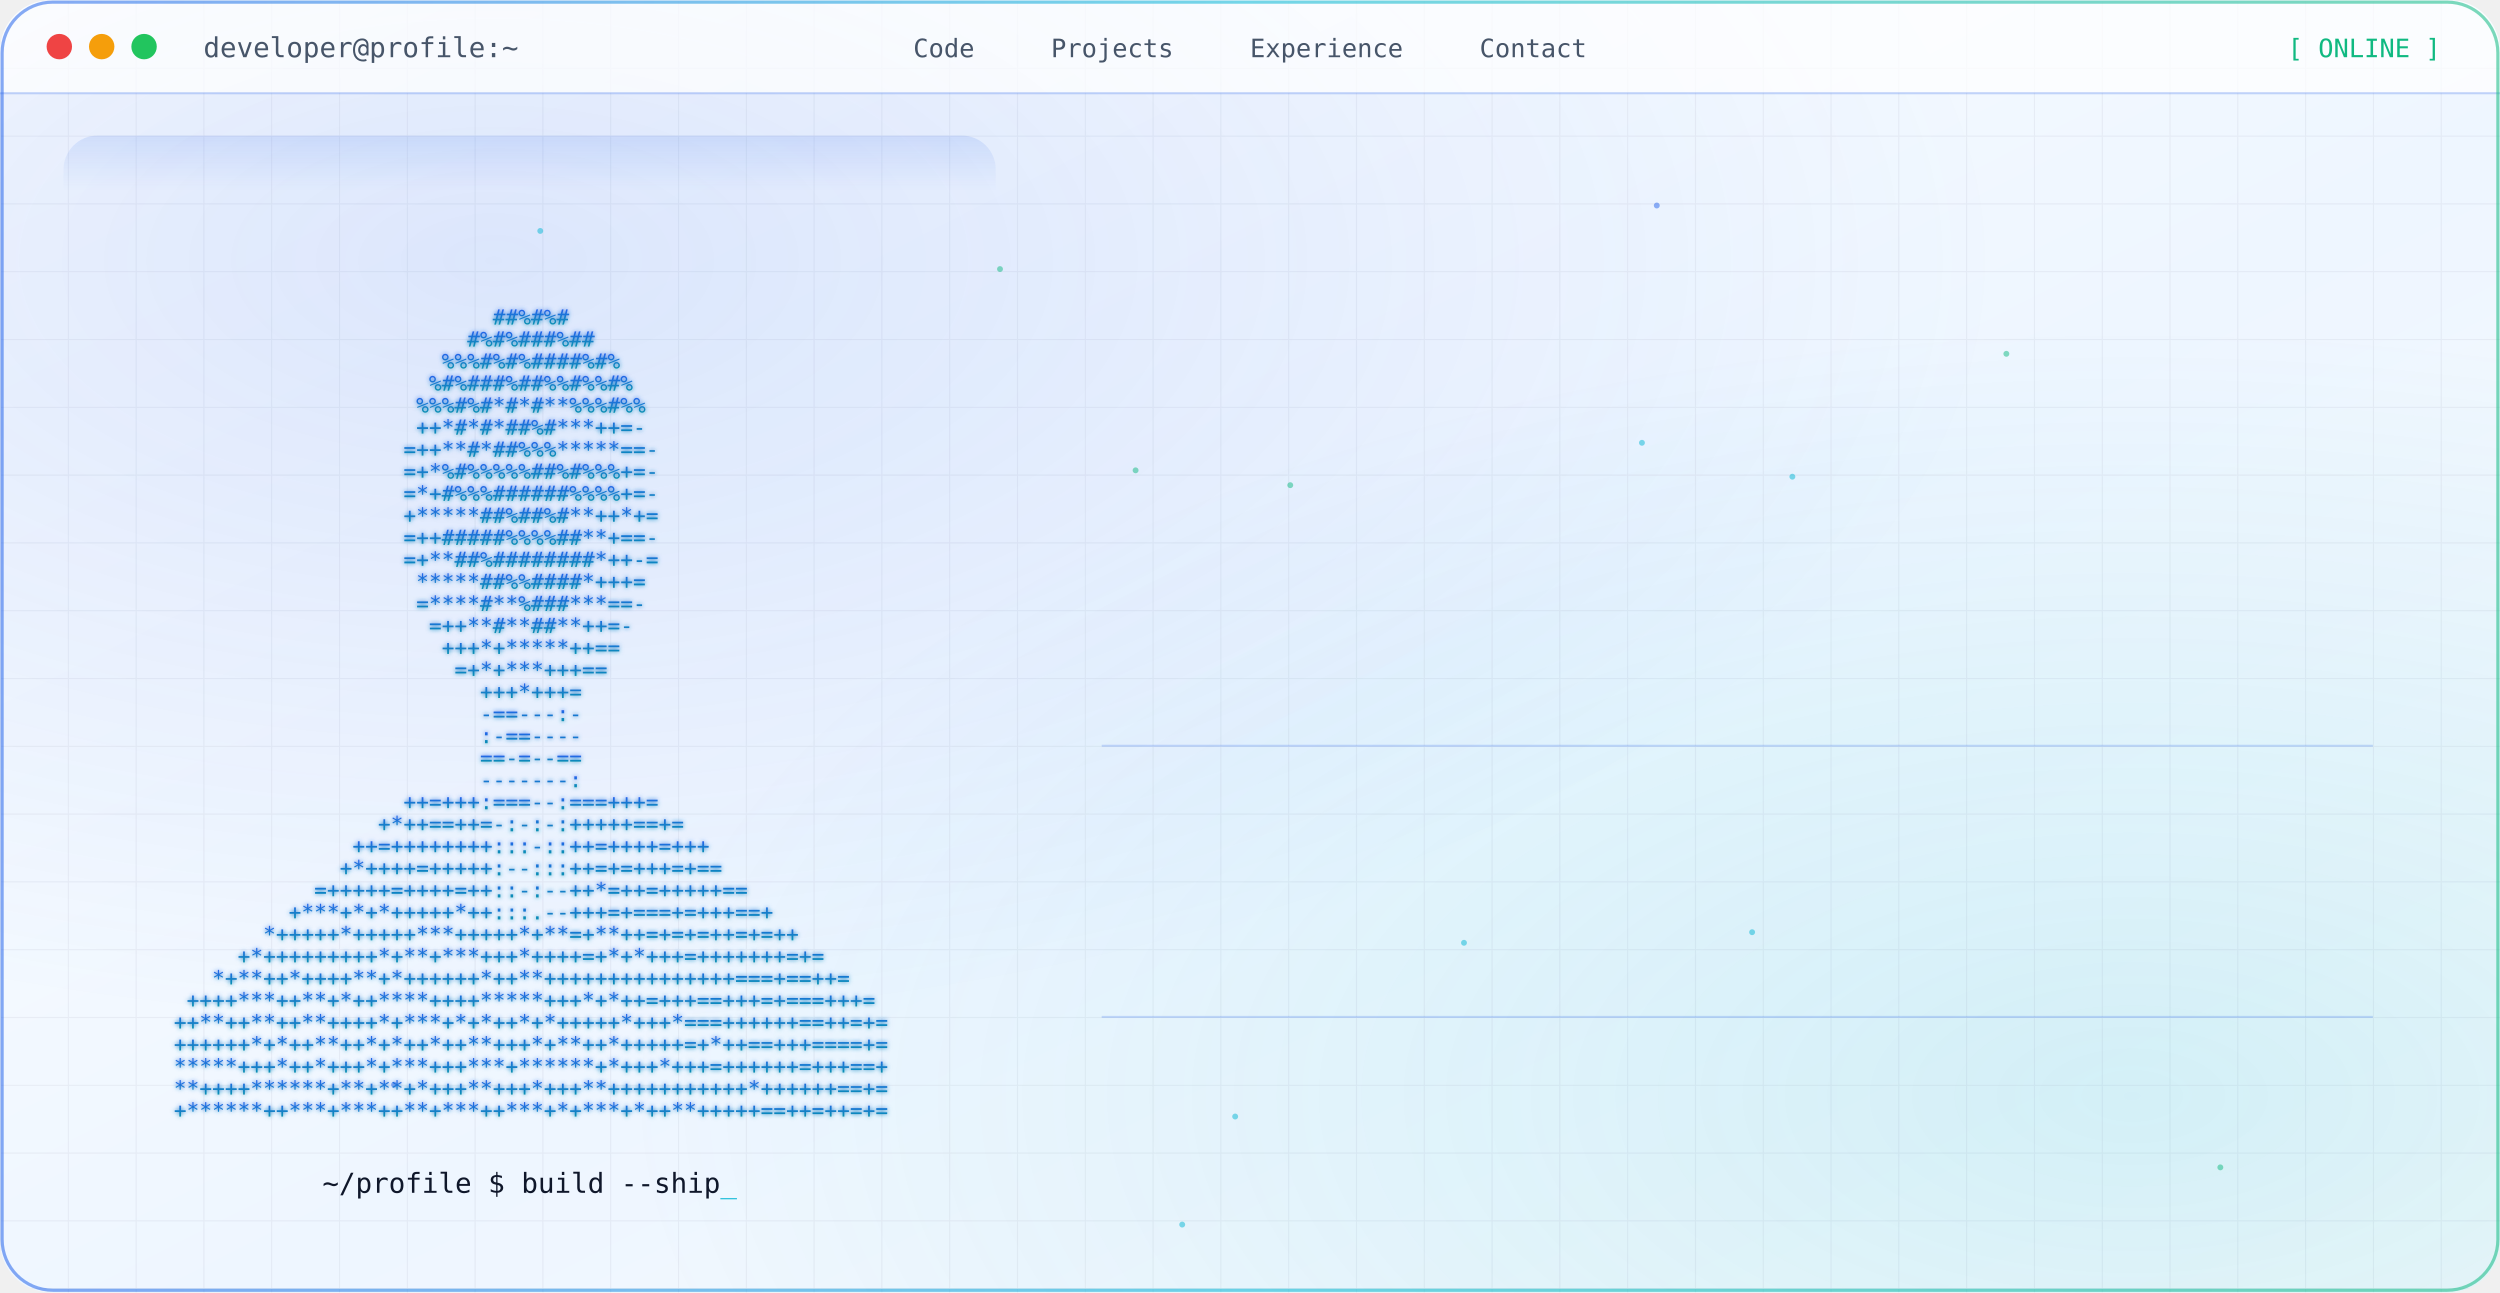
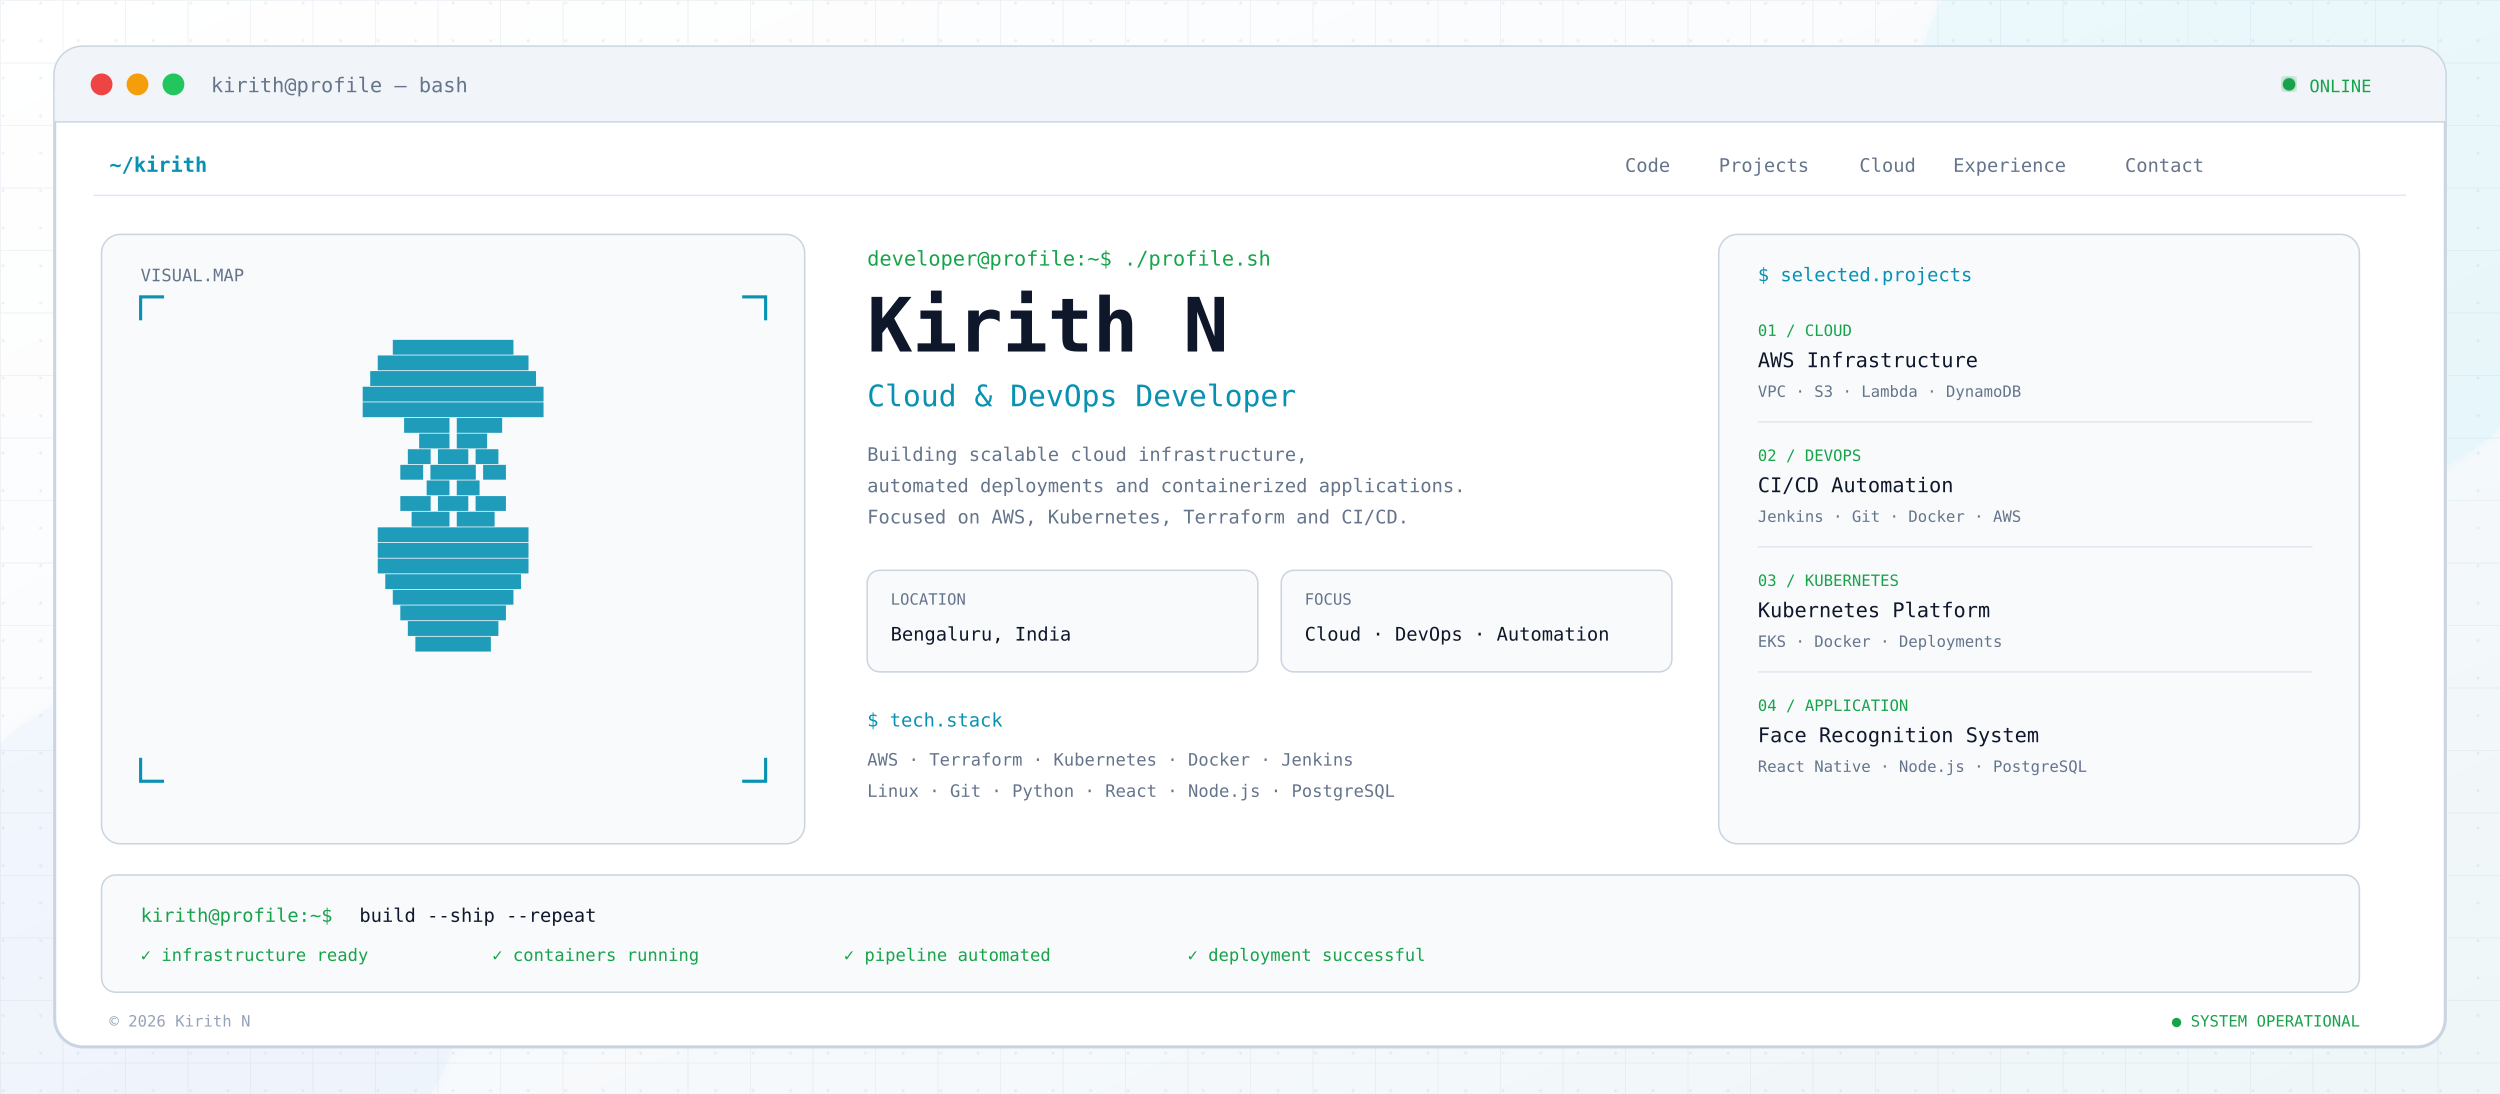
- <svg xmlns="http://www.w3.org/2000/svg" width="1180" height="610" viewBox="0 0 1180 610" role="img" aria-label="Professional developer profile banner. Placeholder identity: Your Name, Your Role. Terminal-style layout with an ASCII portrait, system information, technology stack, selected projects and links.">
-   <style>text{font-family:ui-monospace,SFMono-Regular,Menlo,Monaco,Consolas,monospace}.m{fill:#475569}.t{fill:#0F172A}.c{fill:#06B6D4}</style>
+ <svg xmlns="http://www.w3.org/2000/svg" width="1600" height="700" viewBox="0 0 1600 700">
  <defs>
    <linearGradient id="bg" x1="0" y1="0" x2="1" y2="1">
-       <stop offset="0" stop-color="#FFFFFF" />
-       <stop offset=".55" stop-color="#EEF6FF" />
-       <stop offset="1" stop-color="#F8FAFC" />
+       <stop offset="0%" stop-color="#ffffff" />
+       <stop offset="55%" stop-color="#f8fafc" />
+       <stop offset="100%" stop-color="#eef6f8" />
    </linearGradient>
-     <radialGradient id="r1" cx=".2" cy=".2" r=".6">
-       <stop offset="0" stop-color="#2563EB" stop-opacity=".14" />
-       <stop offset="1" stop-color="#2563EB" stop-opacity="0" />
-       <animate attributeName="cx" values=".2;.35;.2" dur="14s" repeatCount="indefinite" />
-     </radialGradient>
-     <radialGradient id="r2" cx=".85" cy=".85" r=".6">
-       <stop offset="0" stop-color="#06B6D4" stop-opacity=".14" />
-       <stop offset="1" stop-color="#06B6D4" stop-opacity="0" />
-       <animate attributeName="cx" values=".85;.7;.85" dur="16s" repeatCount="indefinite" />
-     </radialGradient>
-     <linearGradient id="bd" x1="0" y1="0" x2="1" y2="0">
-       <stop offset="0" stop-color="#2563EB" />
-       <stop offset=".5" stop-color="#06B6D4" />
-       <stop offset="1" stop-color="#10B981" />
-       <animate attributeName="x1" values="0;.6;0" dur="8s" repeatCount="indefinite" />
-       <animate attributeName="x2" values="1;1.6;1" dur="8s" repeatCount="indefinite" />
-     </linearGradient>
-     <linearGradient id="asc" x1="0" y1="0" x2="0" y2="1">
-       <stop offset="0" stop-color="#2563EB" />
-       <stop offset="1" stop-color="#0891B2" />
-     </linearGradient>
-     <linearGradient id="sc" x1="0" y1="0" x2="0" y2="1">
-       <stop offset="0" stop-color="#2563EB" stop-opacity="0" />
-       <stop offset=".5" stop-color="#2563EB" stop-opacity=".22" />
-       <stop offset="1" stop-color="#2563EB" stop-opacity="0" />
-     </linearGradient>
-     <pattern id="grid" width="32" height="32" patternUnits="userSpaceOnUse">
-       <path d="M32 0H0V32" fill="none" stroke="#334155" stroke-opacity=".06" />
-     </pattern>
-     <filter id="gl" x="-20%" y="-20%" width="140%" height="140%">
-       <feGaussianBlur stdDeviation="1" result="b" />
+     <filter id="glow">
+       <feGaussianBlur stdDeviation="3" result="blur" />
      <feMerge>
-         <feMergeNode in="b" />
+         <feMergeNode in="blur" />
        <feMergeNode in="SourceGraphic" />
      </feMerge>
    </filter>
-     <filter id="sh" x="-5%" y="-5%" width="110%" height="115%">
-       <feDropShadow dx="0" dy="6" stdDeviation="10" flood-color="#0F172A" flood-opacity=".10" />
-     </filter>
-     <clipPath id="frame">
-       <rect width="1180" height="610" rx="24" />
-     </clipPath>
-     <clipPath id="lc">
-       <rect x="30" y="64" width="440" height="516" rx="16" />
-     </clipPath>
-     <clipPath id="role">
-       <rect x="674" y="228" width="0" height="24">
-         <animate attributeName="width" calcMode="discrete" values="0;9;18;27;36;45;54;63;72;81;90;99;108;117;126;135;144;153;162;171;180;189;198;207;216;225;234" dur="2.6s" begin="1.6s" fill="freeze" />
-       </rect>
-     </clipPath>
+     <pattern id="grid" width="40" height="40" patternUnits="userSpaceOnUse">
+       <path d="M 40 0 L 0 0 0 40" fill="none" stroke="#cbd5e1" stroke-width="1" opacity="0.35" />
+     </pattern>
+     <pattern id="dots" width="24" height="24" patternUnits="userSpaceOnUse">
+       <circle cx="2" cy="2" r="1" fill="#94a3b8" opacity="0.15" />
+     </pattern>
  </defs>
-   <g clip-path="url(#frame)">
-     <rect width="1180" height="610" fill="url(#bg)" />
-     <rect width="1180" height="610" fill="url(#grid)" />
-     <rect width="1180" height="610" fill="url(#r1)" />
-     <rect width="1180" height="610" fill="url(#r2)" />
-     <circle cx="609" cy="229" r="1.4" fill="#10B981" opacity=".5">
-       <animate attributeName="cy" values="229;211;229" dur="13s" repeatCount="indefinite" />
-       <animate attributeName="opacity" values=".15;.6;.15" dur="13s" repeatCount="indefinite" />
-     </circle>
-     <circle cx="472" cy="127" r="1.4" fill="#10B981" opacity=".5">
-       <animate attributeName="cy" values="127;109;127" dur="11s" repeatCount="indefinite" />
-       <animate attributeName="opacity" values=".15;.6;.15" dur="11s" repeatCount="indefinite" />
-     </circle>
-     <circle cx="536" cy="222" r="1.4" fill="#10B981" opacity=".5">
-       <animate attributeName="cy" values="222;204;222" dur="11s" repeatCount="indefinite" />
-       <animate attributeName="opacity" values=".15;.6;.15" dur="11s" repeatCount="indefinite" />
-     </circle>
-     <circle cx="583" cy="527" r="1.4" fill="#06B6D4" opacity=".5">
-       <animate attributeName="cy" values="527;509;527" dur="9s" repeatCount="indefinite" />
-       <animate attributeName="opacity" values=".15;.6;.15" dur="9s" repeatCount="indefinite" />
-     </circle>
-     <circle cx="1048" cy="551" r="1.4" fill="#10B981" opacity=".5">
-       <animate attributeName="cy" values="551;533;551" dur="9s" repeatCount="indefinite" />
-       <animate attributeName="opacity" values=".15;.6;.15" dur="9s" repeatCount="indefinite" />
-     </circle>
-     <circle cx="558" cy="578" r="1.4" fill="#06B6D4" opacity=".5">
-       <animate attributeName="cy" values="578;560;578" dur="9s" repeatCount="indefinite" />
-       <animate attributeName="opacity" values=".15;.6;.15" dur="9s" repeatCount="indefinite" />
-     </circle>
-     <circle cx="782" cy="97" r="1.4" fill="#2563EB" opacity=".5">
-       <animate attributeName="cy" values="97;79;97" dur="9s" repeatCount="indefinite" />
-       <animate attributeName="opacity" values=".15;.6;.15" dur="9s" repeatCount="indefinite" />
-     </circle>
-     <circle cx="846" cy="225" r="1.4" fill="#06B6D4" opacity=".5">
-       <animate attributeName="cy" values="225;207;225" dur="13s" repeatCount="indefinite" />
-       <animate attributeName="opacity" values=".15;.6;.15" dur="13s" repeatCount="indefinite" />
-     </circle>
-     <circle cx="691" cy="445" r="1.4" fill="#06B6D4" opacity=".5">
-       <animate attributeName="cy" values="445;427;445" dur="9s" repeatCount="indefinite" />
-       <animate attributeName="opacity" values=".15;.6;.15" dur="9s" repeatCount="indefinite" />
-     </circle>
-     <circle cx="255" cy="109" r="1.4" fill="#06B6D4" opacity=".5">
-       <animate attributeName="cy" values="109;91;109" dur="13s" repeatCount="indefinite" />
-       <animate attributeName="opacity" values=".15;.6;.15" dur="13s" repeatCount="indefinite" />
-     </circle>
-     <circle cx="947" cy="167" r="1.4" fill="#10B981" opacity=".5">
-       <animate attributeName="cy" values="167;149;167" dur="11s" repeatCount="indefinite" />
-       <animate attributeName="opacity" values=".15;.6;.15" dur="11s" repeatCount="indefinite" />
-     </circle>
-     <circle cx="827" cy="440" r="1.4" fill="#06B6D4" opacity=".5">
-       <animate attributeName="cy" values="440;422;440" dur="11s" repeatCount="indefinite" />
-       <animate attributeName="opacity" values=".15;.6;.15" dur="11s" repeatCount="indefinite" />
-     </circle>
-     <circle cx="775" cy="209" r="1.4" fill="#06B6D4" opacity=".5">
-       <animate attributeName="cy" values="209;191;209" dur="11s" repeatCount="indefinite" />
-       <animate attributeName="opacity" values=".15;.6;.15" dur="11s" repeatCount="indefinite" />
-     </circle>
-     <circle cx="186" cy="512" r="1.4" fill="#2563EB" opacity=".5">
-       <animate attributeName="cy" values="512;494;512" dur="9s" repeatCount="indefinite" />
-       <animate attributeName="opacity" values=".15;.6;.15" dur="9s" repeatCount="indefinite" />
-     </circle>
-     <rect width="1180" height="44" fill="#FFFFFF" fill-opacity=".72" />
-     <line x1="0" x2="1180" y1="44" y2="44" stroke="#2563EB" stroke-opacity=".25" />
-     <circle cx="28" cy="22" r="6" fill="#EF4444" />
-     <circle cx="48" cy="22" r="6" fill="#F59E0B" />
-     <circle cx="68" cy="22" r="6" fill="#22C55E" />
-     <text x="96" y="27" font-size="13" class="m">developer@profile:~</text>
-     <text x="590" y="27" font-size="12" text-anchor="middle" class="m" xml:space="preserve">Code     Projects     Experience     Contact</text>
-     <text x="1152" y="27" font-size="12" text-anchor="end" fill="#10B981">[ ONLINE ]</text>
-     <g opacity="0">
-       <animate attributeName="opacity" values="0;1" dur=".6s" begin="0.1s" fill="freeze" />
-       <rect x="30" y="64" width="440" height="516" rx="16" fill="#FFFFFF" fill-opacity=".72" stroke="url(#bd)" stroke-opacity=".28" stroke-width="1.2" filter="url(#sh)" />
-       <text x="250" y="92" font-size="12" text-anchor="middle" letter-spacing="3" class="c">VISUAL.MAP</text>
-       <line x1="60" x2="440" y1="104" y2="104" stroke="#2563EB" stroke-opacity=".2" />
-     </g>
-     <g clip-path="url(#lc)">
-       <g filter="url(#gl)">
-         <animateTransform attributeName="transform" type="translate" values="0 0;0 -3;0 0" dur="7s" repeatCount="indefinite" additive="sum" />
-         <text x="70" y="122.0" font-size="10" fill="url(#asc)" textLength="360" lengthAdjust="spacing" xml:space="preserve">
-           <animate attributeName="opacity" values="0;1" dur=".25s" begin="0.50s" fill="freeze" />
-         </text>
-         <text x="70" y="132.4" font-size="10" fill="url(#asc)" textLength="360" lengthAdjust="spacing" xml:space="preserve">
-           <animate attributeName="opacity" values="0;1" dur=".25s" begin="0.55s" fill="freeze" />
-         </text>
-         <text x="70" y="142.8" font-size="10" fill="url(#asc)" textLength="360" lengthAdjust="spacing" xml:space="preserve">
-           <animate attributeName="opacity" values="0;1" dur=".25s" begin="0.59s" fill="freeze" />
-         </text>
-         <text x="70" y="153.2" font-size="10" fill="url(#asc)" textLength="360" lengthAdjust="spacing" xml:space="preserve">                           ##%#%#                           <animate attributeName="opacity" values="0;1" dur=".25s" begin="0.64s" fill="freeze" />
-         </text>
-         <text x="70" y="163.6" font-size="10" fill="url(#asc)" textLength="360" lengthAdjust="spacing" xml:space="preserve">                         #%#%###%##                         <animate attributeName="opacity" values="0;1" dur=".25s" begin="0.68s" fill="freeze" />
-         </text>
-         <text x="70" y="174.0" font-size="10" fill="url(#asc)" textLength="360" lengthAdjust="spacing" xml:space="preserve">                       %%%#%#%####%#%                       <animate attributeName="opacity" values="0;1" dur=".25s" begin="0.72s" fill="freeze" />
-         </text>
-         <text x="70" y="184.4" font-size="10" fill="url(#asc)" textLength="360" lengthAdjust="spacing" xml:space="preserve">                      %#%###%##%%#%%#%                      <animate attributeName="opacity" values="0;1" dur=".25s" begin="0.77s" fill="freeze" />
-         </text>
-         <text x="70" y="194.8" font-size="10" fill="url(#asc)" textLength="360" lengthAdjust="spacing" xml:space="preserve">                     %%%#%#*#*#**%%%#%%                     <animate attributeName="opacity" values="0;1" dur=".25s" begin="0.81s" fill="freeze" />
-         </text>
-         <text x="70" y="205.2" font-size="10" fill="url(#asc)" textLength="360" lengthAdjust="spacing" xml:space="preserve">                     ++*#*#*##%#***++=-                     <animate attributeName="opacity" values="0;1" dur=".25s" begin="0.86s" fill="freeze" />
-         </text>
-         <text x="70" y="215.6" font-size="10" fill="url(#asc)" textLength="360" lengthAdjust="spacing" xml:space="preserve">                    =++**#*##%%%*****==-                    <animate attributeName="opacity" values="0;1" dur=".25s" begin="0.91s" fill="freeze" />
-         </text>
-         <text x="70" y="226.0" font-size="10" fill="url(#asc)" textLength="360" lengthAdjust="spacing" xml:space="preserve">                    =+*%#%%%%%##%#%%%+=-                    <animate attributeName="opacity" values="0;1" dur=".25s" begin="0.95s" fill="freeze" />
-         </text>
-         <text x="70" y="236.4" font-size="10" fill="url(#asc)" textLength="360" lengthAdjust="spacing" xml:space="preserve">                    =*+#%%%######%%%%+=-                    <animate attributeName="opacity" values="0;1" dur=".25s" begin="0.99s" fill="freeze" />
-         </text>
-         <text x="70" y="246.8" font-size="10" fill="url(#asc)" textLength="360" lengthAdjust="spacing" xml:space="preserve">                    +*****##%##%#**++*+=                    <animate attributeName="opacity" values="0;1" dur=".25s" begin="1.04s" fill="freeze" />
-         </text>
-         <text x="70" y="257.2" font-size="10" fill="url(#asc)" textLength="360" lengthAdjust="spacing" xml:space="preserve">                    =++#####%%%%##**+==-                    <animate attributeName="opacity" values="0;1" dur=".25s" begin="1.08s" fill="freeze" />
-         </text>
-         <text x="70" y="267.6" font-size="10" fill="url(#asc)" textLength="360" lengthAdjust="spacing" xml:space="preserve">                    =+**##%########*++-=                    <animate attributeName="opacity" values="0;1" dur=".25s" begin="1.13s" fill="freeze" />
-         </text>
-         <text x="70" y="278.0" font-size="10" fill="url(#asc)" textLength="360" lengthAdjust="spacing" xml:space="preserve">                     *****##%%####*+++=                     <animate attributeName="opacity" values="0;1" dur=".25s" begin="1.17s" fill="freeze" />
-         </text>
-         <text x="70" y="288.4" font-size="10" fill="url(#asc)" textLength="360" lengthAdjust="spacing" xml:space="preserve">                     =****#**%###***==-                     <animate attributeName="opacity" values="0;1" dur=".25s" begin="1.22s" fill="freeze" />
-         </text>
-         <text x="70" y="298.8" font-size="10" fill="url(#asc)" textLength="360" lengthAdjust="spacing" xml:space="preserve">                      =++**#**##**++=-                      <animate attributeName="opacity" values="0;1" dur=".25s" begin="1.27s" fill="freeze" />
-         </text>
-         <text x="70" y="309.2" font-size="10" fill="url(#asc)" textLength="360" lengthAdjust="spacing" xml:space="preserve">                       +++*+*****++==                       <animate attributeName="opacity" values="0;1" dur=".25s" begin="1.31s" fill="freeze" />
-         </text>
-         <text x="70" y="319.6" font-size="10" fill="url(#asc)" textLength="360" lengthAdjust="spacing" xml:space="preserve">                        =+*+***+++==                        <animate attributeName="opacity" values="0;1" dur=".25s" begin="1.35s" fill="freeze" />
-         </text>
-         <text x="70" y="330.0" font-size="10" fill="url(#asc)" textLength="360" lengthAdjust="spacing" xml:space="preserve">                          +++*+++=                          <animate attributeName="opacity" values="0;1" dur=".25s" begin="1.40s" fill="freeze" />
-         </text>
-         <text x="70" y="340.4" font-size="10" fill="url(#asc)" textLength="360" lengthAdjust="spacing" xml:space="preserve">                          -==---:-                          <animate attributeName="opacity" values="0;1" dur=".25s" begin="1.44s" fill="freeze" />
-         </text>
-         <text x="70" y="350.8" font-size="10" fill="url(#asc)" textLength="360" lengthAdjust="spacing" xml:space="preserve">                          :-==----                          <animate attributeName="opacity" values="0;1" dur=".25s" begin="1.49s" fill="freeze" />
-         </text>
-         <text x="70" y="361.2" font-size="10" fill="url(#asc)" textLength="360" lengthAdjust="spacing" xml:space="preserve">                          ==-=--==                          <animate attributeName="opacity" values="0;1" dur=".25s" begin="1.53s" fill="freeze" />
-         </text>
-         <text x="70" y="371.6" font-size="10" fill="url(#asc)" textLength="360" lengthAdjust="spacing" xml:space="preserve">                          -------:                          <animate attributeName="opacity" values="0;1" dur=".25s" begin="1.58s" fill="freeze" />
-         </text>
-         <text x="70" y="382.0" font-size="10" fill="url(#asc)" textLength="360" lengthAdjust="spacing" xml:space="preserve">                    ++=+++:===--:===+++=                    <animate attributeName="opacity" values="0;1" dur=".25s" begin="1.62s" fill="freeze" />
-         </text>
-         <text x="70" y="392.4" font-size="10" fill="url(#asc)" textLength="360" lengthAdjust="spacing" xml:space="preserve">                  +*++==++=-:-:-:+++++==+=                  <animate attributeName="opacity" values="0;1" dur=".25s" begin="1.67s" fill="freeze" />
-         </text>
-         <text x="70" y="402.8" font-size="10" fill="url(#asc)" textLength="360" lengthAdjust="spacing" xml:space="preserve">                ++=++++++++:::-::++=++++=+++                <animate attributeName="opacity" values="0;1" dur=".25s" begin="1.71s" fill="freeze" />
-         </text>
-         <text x="70" y="413.2" font-size="10" fill="url(#asc)" textLength="360" lengthAdjust="spacing" xml:space="preserve">               +*++++=+++++:--:::++=+=+++=+==               <animate attributeName="opacity" values="0;1" dur=".25s" begin="1.76s" fill="freeze" />
-         </text>
-         <text x="70" y="423.6" font-size="10" fill="url(#asc)" textLength="360" lengthAdjust="spacing" xml:space="preserve">             =+++++=++++=++::-:--++*=++=+++++==             <animate attributeName="opacity" values="0;1" dur=".25s" begin="1.80s" fill="freeze" />
-         </text>
-         <text x="70" y="434.0" font-size="10" fill="url(#asc)" textLength="360" lengthAdjust="spacing" xml:space="preserve">           +***+*+*+++++*++:::.--+++=+===+=+++==+           <animate attributeName="opacity" values="0;1" dur=".25s" begin="1.85s" fill="freeze" />
-         </text>
-         <text x="70" y="444.4" font-size="10" fill="url(#asc)" textLength="360" lengthAdjust="spacing" xml:space="preserve">         *+++++*+++++***+++++*+**=+**++=+=+=++=+=++         <animate attributeName="opacity" values="0;1" dur=".25s" begin="1.90s" fill="freeze" />
-         </text>
-         <text x="70" y="454.8" font-size="10" fill="url(#asc)" textLength="360" lengthAdjust="spacing" xml:space="preserve">       +*+++++++++*+**+***+++*++++=+*+*+++=+++++++=+=       <animate attributeName="opacity" values="0;1" dur=".25s" begin="1.94s" fill="freeze" />
-         </text>
-         <text x="70" y="465.2" font-size="10" fill="url(#asc)" textLength="360" lengthAdjust="spacing" xml:space="preserve">     *+**++*++++**+*++++++*++**+++++++++++++++===+==++=     <animate attributeName="opacity" values="0;1" dur=".25s" begin="1.98s" fill="freeze" />
-         </text>
-         <text x="70" y="475.6" font-size="10" fill="url(#asc)" textLength="360" lengthAdjust="spacing" xml:space="preserve">   ++++***++**+*++****++++*****+++*+*++=+++==+++=+===+++=   <animate attributeName="opacity" values="0;1" dur=".25s" begin="2.03s" fill="freeze" />
-         </text>
-         <text x="70" y="486.0" font-size="10" fill="url(#asc)" textLength="360" lengthAdjust="spacing" xml:space="preserve">  ++**++**++**++++*+***+*+*++*+*+++++*+++*===++++++==++=+=  <animate attributeName="opacity" values="0;1" dur=".25s" begin="2.08s" fill="freeze" />
-         </text>
-         <text x="70" y="496.4" font-size="10" fill="url(#asc)" textLength="360" lengthAdjust="spacing" xml:space="preserve">  ++++++*+*++**++*+*++*++**+++*+**++*+++++=+*++==+++====+=  <animate attributeName="opacity" values="0;1" dur=".25s" begin="2.12s" fill="freeze" />
-         </text>
-         <text x="70" y="506.8" font-size="10" fill="url(#asc)" textLength="360" lengthAdjust="spacing" xml:space="preserve">  *****+++*++*+++*+***+++***+******+*+++*+++=++++++=+++==+  <animate attributeName="opacity" values="0;1" dur=".25s" begin="2.17s" fill="freeze" />
-         </text>
-         <text x="70" y="517.2" font-size="10" fill="url(#asc)" textLength="360" lengthAdjust="spacing" xml:space="preserve">  **++++******+**+**+*+++**+++*+++**+++++++++++*++++++==+=  <animate attributeName="opacity" values="0;1" dur=".25s" begin="2.21s" fill="freeze" />
-         </text>
-         <text x="70" y="527.6" font-size="10" fill="url(#asc)" textLength="360" lengthAdjust="spacing" xml:space="preserve">  +******++***+***++**+***++***+*+***+*++**+++++==++=++=+=  <animate attributeName="opacity" values="0;1" dur=".25s" begin="2.25s" fill="freeze" />
-         </text>
-       </g>
-       <rect x="30" y="0" width="440" height="90" fill="url(#sc)">
-         <animate attributeName="y" values="70;520;70" dur="6s" repeatCount="indefinite" />
-       </rect>
-     </g>
-     <text x="250" y="563" font-size="13" text-anchor="middle" class="t">~/profile $ build --ship<tspan fill="#06B6D4"> _<animate attributeName="opacity" values="1;0;1" dur="1s" repeatCount="indefinite" />
-       </tspan>
-     </text>
-     <g opacity="0">
-       <animate attributeName="opacity" values="0;1" dur=".6s" begin="0.3s" fill="freeze" />
-       <rect x="490" y="64" width="660" height="516" rx="16" fill="#FFFFFF" fill-opacity=".72" stroke="url(#bd)" stroke-opacity=".28" stroke-width="1.2" filter="url(#sh)" />
-       <text x="820" y="92" font-size="12" text-anchor="middle" letter-spacing="3" class="c">SYSTEM.INFO</text>
-       <text x="520" y="126" font-size="13" class="m">developer@profile:~$ <tspan class="t">./profile.sh</tspan>
-       </text>
-       <line x1="520" x2="1120" y1="140" y2="140" stroke="#2563EB" stroke-opacity=".2" />
-     </g>
-     <g opacity="0">
-       <animate attributeName="opacity" values="0;1" dur=".5s" begin="1.0s" fill="freeze" />
-       <text x="650" y="190" font-size="13" text-anchor="end" letter-spacing="1" class="c">NAME</text>
-       <text x="674" y="190" font-size="26" font-weight="700" class="t">Your Name</text>
-     </g>
-     <g opacity="0">
-       <animate attributeName="opacity" values="0;1" dur=".5s" begin="1.25s" fill="freeze" />
-       <text x="650" y="230" font-size="13" text-anchor="end" letter-spacing="1" class="c">ROLE</text>
-       <text x="674" y="230" font-size="15" class="t" textLength="234" lengthAdjust="spacing" clip-path="url(#role)" fill="#2563EB" style="fill:#2563EB">Your Role · Your Specialty</text>
-       <rect x="674" y="216" width="8" height="18" fill="#06B6D4">
-         <animate attributeName="x" calcMode="discrete" values="674;683;692;701;710;719;728;737;746;755;764;773;782;791;800;809;818;827;836;845;854;863;872;881;890;899;908" dur="2.6s" begin="1.6s" fill="freeze" />
-         <animate attributeName="opacity" values="1;0;1" dur="1s" repeatCount="indefinite" />
-       </rect>
-     </g>
-     <g opacity="0">
-       <animate attributeName="opacity" values="0;1" dur=".5s" begin="1.5s" fill="freeze" />
-       <text x="650" y="264" font-size="13" text-anchor="end" letter-spacing="1" class="c">LOCATION</text>
-       <text x="674" y="264" font-size="15" font-weight="400" class="t">City, Country</text>
-     </g>
-     <g opacity="0">
-       <animate attributeName="opacity" values="0;1" dur=".5s" begin="1.75s" fill="freeze" />
-       <text x="650" y="298" font-size="13" text-anchor="end" letter-spacing="1" class="c">FOCUS</text>
-       <text x="674" y="298" font-size="15" font-weight="400" class="t">Your core focus areas</text>
-     </g>
-     <g opacity="0">
-       <animate attributeName="opacity" values="0;1" dur=".5s" begin="2.0s" fill="freeze" />
-       <text x="650" y="332" font-size="13" text-anchor="end" letter-spacing="1" class="c">BUILDING</text>
-       <text x="674" y="332" font-size="15" font-weight="400" class="t">What you are building now</text>
-     </g>
-     <line x1="520" x2="1120" y1="352" y2="352" stroke="#2563EB" stroke-opacity=".2" />
-     <g opacity="0">
-       <animate attributeName="opacity" values="0;1" dur=".6s" begin="2.4s" fill="freeze" />
-       <text x="820" y="378" font-size="12" text-anchor="middle" letter-spacing="3" class="m">STACK</text>
-       <g>
-         <animateTransform attributeName="transform" type="translate" values="0 0;0 -2;0 0" dur="5s" repeatCount="indefinite" />
-         <rect x="522" y="392" width="140" height="30" rx="15" fill="#FFFFFF" fill-opacity=".85" stroke="#2563EB" stroke-opacity=".4" />
-         <circle cx="538" cy="407" r="3.5" fill="#10B981" />
-         <text x="552" y="411.5" font-size="12.5" class="t">Language</text>
-       </g>
-       <g>
-         <animateTransform attributeName="transform" type="translate" values="0 0;0 -2;0 0" dur="6s" repeatCount="indefinite" />
-         <rect x="674" y="392" width="140" height="30" rx="15" fill="#FFFFFF" fill-opacity=".85" stroke="#2563EB" stroke-opacity=".4" />
-         <circle cx="690" cy="407" r="3.5" fill="#10B981" />
-         <text x="704" y="411.5" font-size="12.5" class="t">Framework</text>
-       </g>
-       <g>
-         <animateTransform attributeName="transform" type="translate" values="0 0;0 -2;0 0" dur="7s" repeatCount="indefinite" />
-         <rect x="826" y="392" width="140" height="30" rx="15" fill="#FFFFFF" fill-opacity=".85" stroke="#2563EB" stroke-opacity=".4" />
-         <circle cx="842" cy="407" r="3.5" fill="#10B981" />
-         <text x="856" y="411.5" font-size="12.5" class="t">Database</text>
-       </g>
-       <g>
-         <animateTransform attributeName="transform" type="translate" values="0 0;0 -2;0 0" dur="5s" repeatCount="indefinite" />
-         <rect x="978" y="392" width="140" height="30" rx="15" fill="#FFFFFF" fill-opacity=".85" stroke="#2563EB" stroke-opacity=".4" />
-         <circle cx="994" cy="407" r="3.5" fill="#10B981" />
-         <text x="1008" y="411.5" font-size="12.5" class="t">Cloud</text>
-       </g>
-       <g>
-         <animateTransform attributeName="transform" type="translate" values="0 0;0 -2;0 0" dur="6s" repeatCount="indefinite" />
-         <rect x="522" y="432" width="140" height="30" rx="15" fill="#FFFFFF" fill-opacity=".85" stroke="#2563EB" stroke-opacity=".4" />
-         <circle cx="538" cy="447" r="3.5" fill="#10B981" />
-         <text x="552" y="451.5" font-size="12.5" class="t">Testing</text>
-       </g>
-       <g>
-         <animateTransform attributeName="transform" type="translate" values="0 0;0 -2;0 0" dur="7s" repeatCount="indefinite" />
-         <rect x="674" y="432" width="140" height="30" rx="15" fill="#FFFFFF" fill-opacity=".85" stroke="#2563EB" stroke-opacity=".4" />
-         <circle cx="690" cy="447" r="3.5" fill="#10B981" />
-         <text x="704" y="451.5" font-size="12.5" class="t">CI/CD</text>
-       </g>
-       <g>
-         <animateTransform attributeName="transform" type="translate" values="0 0;0 -2;0 0" dur="5s" repeatCount="indefinite" />
-         <rect x="826" y="432" width="140" height="30" rx="15" fill="#FFFFFF" fill-opacity=".85" stroke="#2563EB" stroke-opacity=".4" />
-         <circle cx="842" cy="447" r="3.5" fill="#10B981" />
-         <text x="856" y="451.5" font-size="12.5" class="t">AI / ML</text>
-       </g>
-       <g>
-         <animateTransform attributeName="transform" type="translate" values="0 0;0 -2;0 0" dur="6s" repeatCount="indefinite" />
-         <rect x="978" y="432" width="140" height="30" rx="15" fill="#FFFFFF" fill-opacity=".85" stroke="#2563EB" stroke-opacity=".4" />
-         <circle cx="994" cy="447" r="3.5" fill="#10B981" />
-         <text x="1008" y="451.5" font-size="12.5" class="t">Tooling</text>
-       </g>
-     </g>
-     <line x1="520" x2="1120" y1="480" y2="480" stroke="#2563EB" stroke-opacity=".2" />
-     <g opacity="0">
-       <animate attributeName="opacity" values="0;1" dur=".6s" begin="2.9s" fill="freeze" />
-       <text x="820" y="504" font-size="12" text-anchor="middle" letter-spacing="3" class="m">PROJECTS</text>
-       <text x="650" y="528" font-size="13.5" text-anchor="end" class="t" font-weight="700">Project One</text>
-       <text x="674" y="528" font-size="13.5" class="m">one-line description</text>
-       <text x="650" y="550" font-size="13.5" text-anchor="end" class="t" font-weight="700">Project Two</text>
-       <text x="674" y="550" font-size="13.5" class="m">one-line description</text>
-     </g>
-     <g opacity="0">
-       <animate attributeName="opacity" values="0;1" dur=".6s" begin="3.3s" fill="freeze" />
-       <text x="820" y="572" font-size="12.5" text-anchor="middle" class="c" xml:space="preserve">GitHub      LinkedIn      Portfolio</text>
-     </g>
-     <rect x="1" y="1" width="1178" height="608" rx="24" fill="none" stroke="url(#bd)" stroke-opacity=".55" stroke-width="1.5" />
+   <rect width="1600" height="700" fill="url(#bg)" />
+   <rect width="1600" height="700" fill="url(#grid)" />
+   <rect width="1600" height="700" fill="url(#dots)" />
+   <circle cx="1450" cy="100" r="230" fill="#22d3ee" opacity="0.07" filter="url(#glow)" />
+   <circle cx="120" cy="610" r="180" fill="#3b82f6" opacity="0.05" filter="url(#glow)" />
+   <rect x="35" y="30" width="1530" height="640" rx="18" fill="#ffffff" stroke="#cbd5e1" stroke-width="2" />
+   <rect x="35" y="30" width="1530" height="48" rx="18" fill="#f1f5f9" />
+   <rect x="35" y="60" width="1530" height="18" fill="#f1f5f9" />
+   <line x1="35" y1="78" x2="1565" y2="78" stroke="#cbd5e1" />
+   <circle cx="65" cy="54" r="7" fill="#ef4444" />
+   <circle cx="88" cy="54" r="7" fill="#f59e0b" />
+   <circle cx="111" cy="54" r="7" fill="#22c55e" />
+   <text x="135" y="59" fill="#64748b" font-family="ui-monospace,SFMono-Regular,Menlo,Monaco,Consolas,monospace" font-size="13">
+ 
+     kirith@profile — bash
+ 
+   </text>
+   <circle cx="1465" cy="54" r="4" fill="#16a34a" filter="url(#glow)" />
+   <text x="1478" y="59" fill="#16a34a" font-family="ui-monospace,SFMono-Regular,Menlo,Monaco,Consolas,monospace" font-size="11">
+ 
+     ONLINE
+ 
+   </text>
+   <text x="70" y="110" fill="#0891b2" font-family="ui-monospace,SFMono-Regular,Menlo,Monaco,Consolas,monospace" font-size="13" font-weight="bold">
+ 
+     ~/kirith
+ 
+   </text>
+   <text x="1040" y="110" fill="#64748b" font-family="ui-monospace,SFMono-Regular,Menlo,Monaco,Consolas,monospace" font-size="12">
+ 
+     Code
+ 
+   </text>
+   <text x="1100" y="110" fill="#64748b" font-family="ui-monospace,SFMono-Regular,Menlo,Monaco,Consolas,monospace" font-size="12">
+ 
+     Projects
+ 
+   </text>
+   <text x="1190" y="110" fill="#64748b" font-family="ui-monospace,SFMono-Regular,Menlo,Monaco,Consolas,monospace" font-size="12">
+ 
+     Cloud
+ 
+   </text>
+   <text x="1250" y="110" fill="#64748b" font-family="ui-monospace,SFMono-Regular,Menlo,Monaco,Consolas,monospace" font-size="12">
+ 
+     Experience
+ 
+   </text>
+   <text x="1360" y="110" fill="#64748b" font-family="ui-monospace,SFMono-Regular,Menlo,Monaco,Consolas,monospace" font-size="12">
+ 
+     Contact
+ 
+   </text>
+   <line x1="60" y1="125" x2="1540" y2="125" stroke="#e2e8f0" />
+   <rect x="65" y="150" width="450" height="390" rx="12" fill="#f8fafc" stroke="#cbd5e1" />
+   <text x="90" y="180" fill="#64748b" font-family="ui-monospace,SFMono-Regular,Menlo,Monaco,Consolas,monospace" font-size="11">
+ 
+     VISUAL.MAP
+ 
+   </text>
+   <g fill="#0891b2" font-family="ui-monospace,SFMono-Regular,Menlo,Monaco,Consolas,monospace" font-size="8" text-anchor="middle" opacity="0.9">
+     <text x="290" y="225">████████████████</text>
+     <text x="290" y="235">████████████████████</text>
+     <text x="290" y="245">██████████████████████</text>
+     <text x="290" y="255">████████████████████████</text>
+     <text x="290" y="265">████████████████████████</text>
+     <text x="290" y="275">██████        ██████</text>
+     <text x="290" y="285">████            ████</text>
+     <text x="290" y="295">███     ████     ███</text>
+     <text x="290" y="305">███    ██████    ███</text>
+     <text x="290" y="315">███              ███</text>
+     <text x="290" y="325">████     ████    ████</text>
+     <text x="290" y="335">█████           █████</text>
+     <text x="290" y="345">████████████████████</text>
+     <text x="290" y="355">████████████████████</text>
+     <text x="290" y="365">████████████████████</text>
+     <text x="290" y="375">  ██████████████████</text>
+     <text x="290" y="385">   ████████████████</text>
+     <text x="290" y="395">    ██████████████</text>
+     <text x="290" y="405">     ████████████</text>
+     <text x="290" y="415">      ██████████</text>
  </g>
+   <path d="M90 205            L90 190            L105 190" fill="none" stroke="#0891b2" stroke-width="2" />
+   <path d="M490 205            L490 190            L475 190" fill="none" stroke="#0891b2" stroke-width="2" />
+   <path d="M90 485            L90 500            L105 500" fill="none" stroke="#0891b2" stroke-width="2" />
+   <path d="M490 485            L490 500            L475 500" fill="none" stroke="#0891b2" stroke-width="2" />
+   <text x="555" y="170" fill="#16a34a" font-family="ui-monospace,SFMono-Regular,Menlo,Monaco,Consolas,monospace" font-size="13">
+ 
+     developer@profile:~$ ./profile.sh
+ 
+   </text>
+   <text x="555" y="225" fill="#0f172a" font-family="ui-monospace,SFMono-Regular,Menlo,Monaco,Consolas,monospace" font-size="48" font-weight="bold">
+ 
+     Kirith N
+ 
+   </text>
+   <text x="555" y="260" fill="#0891b2" font-family="ui-monospace,SFMono-Regular,Menlo,Monaco,Consolas,monospace" font-size="19">
+ 
+     Cloud &amp; DevOps Developer
+ 
+   </text>
+   <text x="555" y="295" fill="#64748b" font-family="ui-monospace,SFMono-Regular,Menlo,Monaco,Consolas,monospace" font-size="12">
+ 
+     Building scalable cloud infrastructure,
+ 
+   </text>
+   <text x="555" y="315" fill="#64748b" font-family="ui-monospace,SFMono-Regular,Menlo,Monaco,Consolas,monospace" font-size="12">
+ 
+     automated deployments and containerized applications.
+ 
+   </text>
+   <text x="555" y="335" fill="#64748b" font-family="ui-monospace,SFMono-Regular,Menlo,Monaco,Consolas,monospace" font-size="12">
+ 
+     Focused on AWS, Kubernetes, Terraform and CI/CD.
+ 
+   </text>
+   <rect x="555" y="365" width="250" height="65" rx="8" fill="#f8fafc" stroke="#cbd5e1" />
+   <text x="570" y="387" fill="#64748b" font-family="ui-monospace,SFMono-Regular,Menlo,Monaco,Consolas,monospace" font-size="10">
+ 
+     LOCATION
+ 
+   </text>
+   <text x="570" y="410" fill="#0f172a" font-family="ui-monospace,SFMono-Regular,Menlo,Monaco,Consolas,monospace" font-size="12">
+ 
+     Bengaluru, India
+ 
+   </text>
+   <rect x="820" y="365" width="250" height="65" rx="8" fill="#f8fafc" stroke="#cbd5e1" />
+   <text x="835" y="387" fill="#64748b" font-family="ui-monospace,SFMono-Regular,Menlo,Monaco,Consolas,monospace" font-size="10">
+ 
+     FOCUS
+ 
+   </text>
+   <text x="835" y="410" fill="#0f172a" font-family="ui-monospace,SFMono-Regular,Menlo,Monaco,Consolas,monospace" font-size="12">
+ 
+     Cloud · DevOps · Automation
+ 
+   </text>
+   <text x="555" y="465" fill="#0891b2" font-family="ui-monospace,SFMono-Regular,Menlo,Monaco,Consolas,monospace" font-size="12">
+ 
+     $ tech.stack
+ 
+   </text>
+   <text x="555" y="490" fill="#64748b" font-family="ui-monospace,SFMono-Regular,Menlo,Monaco,Consolas,monospace" font-size="11">
+ 
+     AWS · Terraform · Kubernetes · Docker · Jenkins
+ 
+   </text>
+   <text x="555" y="510" fill="#64748b" font-family="ui-monospace,SFMono-Regular,Menlo,Monaco,Consolas,monospace" font-size="11">
+ 
+     Linux · Git · Python · React · Node.js · PostgreSQL
+ 
+   </text>
+   <rect x="1100" y="150" width="410" height="390" rx="12" fill="#f8fafc" stroke="#cbd5e1" />
+   <text x="1125" y="180" fill="#0891b2" font-family="ui-monospace,SFMono-Regular,Menlo,Monaco,Consolas,monospace" font-size="12">
+ 
+     $ selected.projects
+ 
+   </text>
+   <text x="1125" y="215" fill="#16a34a" font-family="ui-monospace,SFMono-Regular,Menlo,Monaco,Consolas,monospace" font-size="10">
+ 
+     01 / CLOUD
+ 
+   </text>
+   <text x="1125" y="235" fill="#0f172a" font-family="ui-monospace,SFMono-Regular,Menlo,Monaco,Consolas,monospace" font-size="13">
+ 
+     AWS Infrastructure
+ 
+   </text>
+   <text x="1125" y="254" fill="#64748b" font-family="ui-monospace,SFMono-Regular,Menlo,Monaco,Consolas,monospace" font-size="10">
+ 
+     VPC · S3 · Lambda · DynamoDB
+ 
+   </text>
+   <line x1="1125" y1="270" x2="1480" y2="270" stroke="#e2e8f0" />
+   <text x="1125" y="295" fill="#16a34a" font-family="ui-monospace,SFMono-Regular,Menlo,Monaco,Consolas,monospace" font-size="10">
+ 
+     02 / DEVOPS
+ 
+   </text>
+   <text x="1125" y="315" fill="#0f172a" font-family="ui-monospace,SFMono-Regular,Menlo,Monaco,Consolas,monospace" font-size="13">
+ 
+     CI/CD Automation
+ 
+   </text>
+   <text x="1125" y="334" fill="#64748b" font-family="ui-monospace,SFMono-Regular,Menlo,Monaco,Consolas,monospace" font-size="10">
+ 
+     Jenkins · Git · Docker · AWS
+ 
+   </text>
+   <line x1="1125" y1="350" x2="1480" y2="350" stroke="#e2e8f0" />
+   <text x="1125" y="375" fill="#16a34a" font-family="ui-monospace,SFMono-Regular,Menlo,Monaco,Consolas,monospace" font-size="10">
+ 
+     03 / KUBERNETES
+ 
+   </text>
+   <text x="1125" y="395" fill="#0f172a" font-family="ui-monospace,SFMono-Regular,Menlo,Monaco,Consolas,monospace" font-size="13">
+ 
+     Kubernetes Platform
+ 
+   </text>
+   <text x="1125" y="414" fill="#64748b" font-family="ui-monospace,SFMono-Regular,Menlo,Monaco,Consolas,monospace" font-size="10">
+ 
+     EKS · Docker · Deployments
+ 
+   </text>
+   <line x1="1125" y1="430" x2="1480" y2="430" stroke="#e2e8f0" />
+   <text x="1125" y="455" fill="#16a34a" font-family="ui-monospace,SFMono-Regular,Menlo,Monaco,Consolas,monospace" font-size="10">
+ 
+     04 / APPLICATION
+ 
+   </text>
+   <text x="1125" y="475" fill="#0f172a" font-family="ui-monospace,SFMono-Regular,Menlo,Monaco,Consolas,monospace" font-size="13">
+ 
+     Face Recognition System
+ 
+   </text>
+   <text x="1125" y="494" fill="#64748b" font-family="ui-monospace,SFMono-Regular,Menlo,Monaco,Consolas,monospace" font-size="10">
+ 
+     React Native · Node.js · PostgreSQL
+ 
+   </text>
+   <rect x="65" y="560" width="1445" height="75" rx="9" fill="#f8fafc" stroke="#cbd5e1" />
+   <text x="90" y="590" fill="#16a34a" font-family="ui-monospace,SFMono-Regular,Menlo,Monaco,Consolas,monospace" font-size="12">
+ 
+     kirith@profile:~$
+ 
+   </text>
+   <text x="230" y="590" fill="#0f172a" font-family="ui-monospace,SFMono-Regular,Menlo,Monaco,Consolas,monospace" font-size="12">
+ 
+     build --ship --repeat
+ 
+   </text>
+   <text x="90" y="615" fill="#16a34a" font-family="ui-monospace,SFMono-Regular,Menlo,Monaco,Consolas,monospace" font-size="11">
+ 
+     ✓ infrastructure ready
+ 
+   </text>
+   <text x="315" y="615" fill="#16a34a" font-family="ui-monospace,SFMono-Regular,Menlo,Monaco,Consolas,monospace" font-size="11">
+ 
+     ✓ containers running
+ 
+   </text>
+   <text x="540" y="615" fill="#16a34a" font-family="ui-monospace,SFMono-Regular,Menlo,Monaco,Consolas,monospace" font-size="11">
+ 
+     ✓ pipeline automated
+ 
+   </text>
+   <text x="760" y="615" fill="#16a34a" font-family="ui-monospace,SFMono-Regular,Menlo,Monaco,Consolas,monospace" font-size="11">
+ 
+     ✓ deployment successful
+ 
+   </text>
+   <text x="70" y="657" fill="#94a3b8" font-family="ui-monospace,SFMono-Regular,Menlo,Monaco,Consolas,monospace" font-size="10">
+ 
+     © 2026 Kirith N
+ 
+   </text>
+   <text x="1390" y="657" fill="#16a34a" font-family="ui-monospace,SFMono-Regular,Menlo,Monaco,Consolas,monospace" font-size="10">
+ 
+     ● SYSTEM OPERATIONAL
+ 
+   </text>
</svg>
